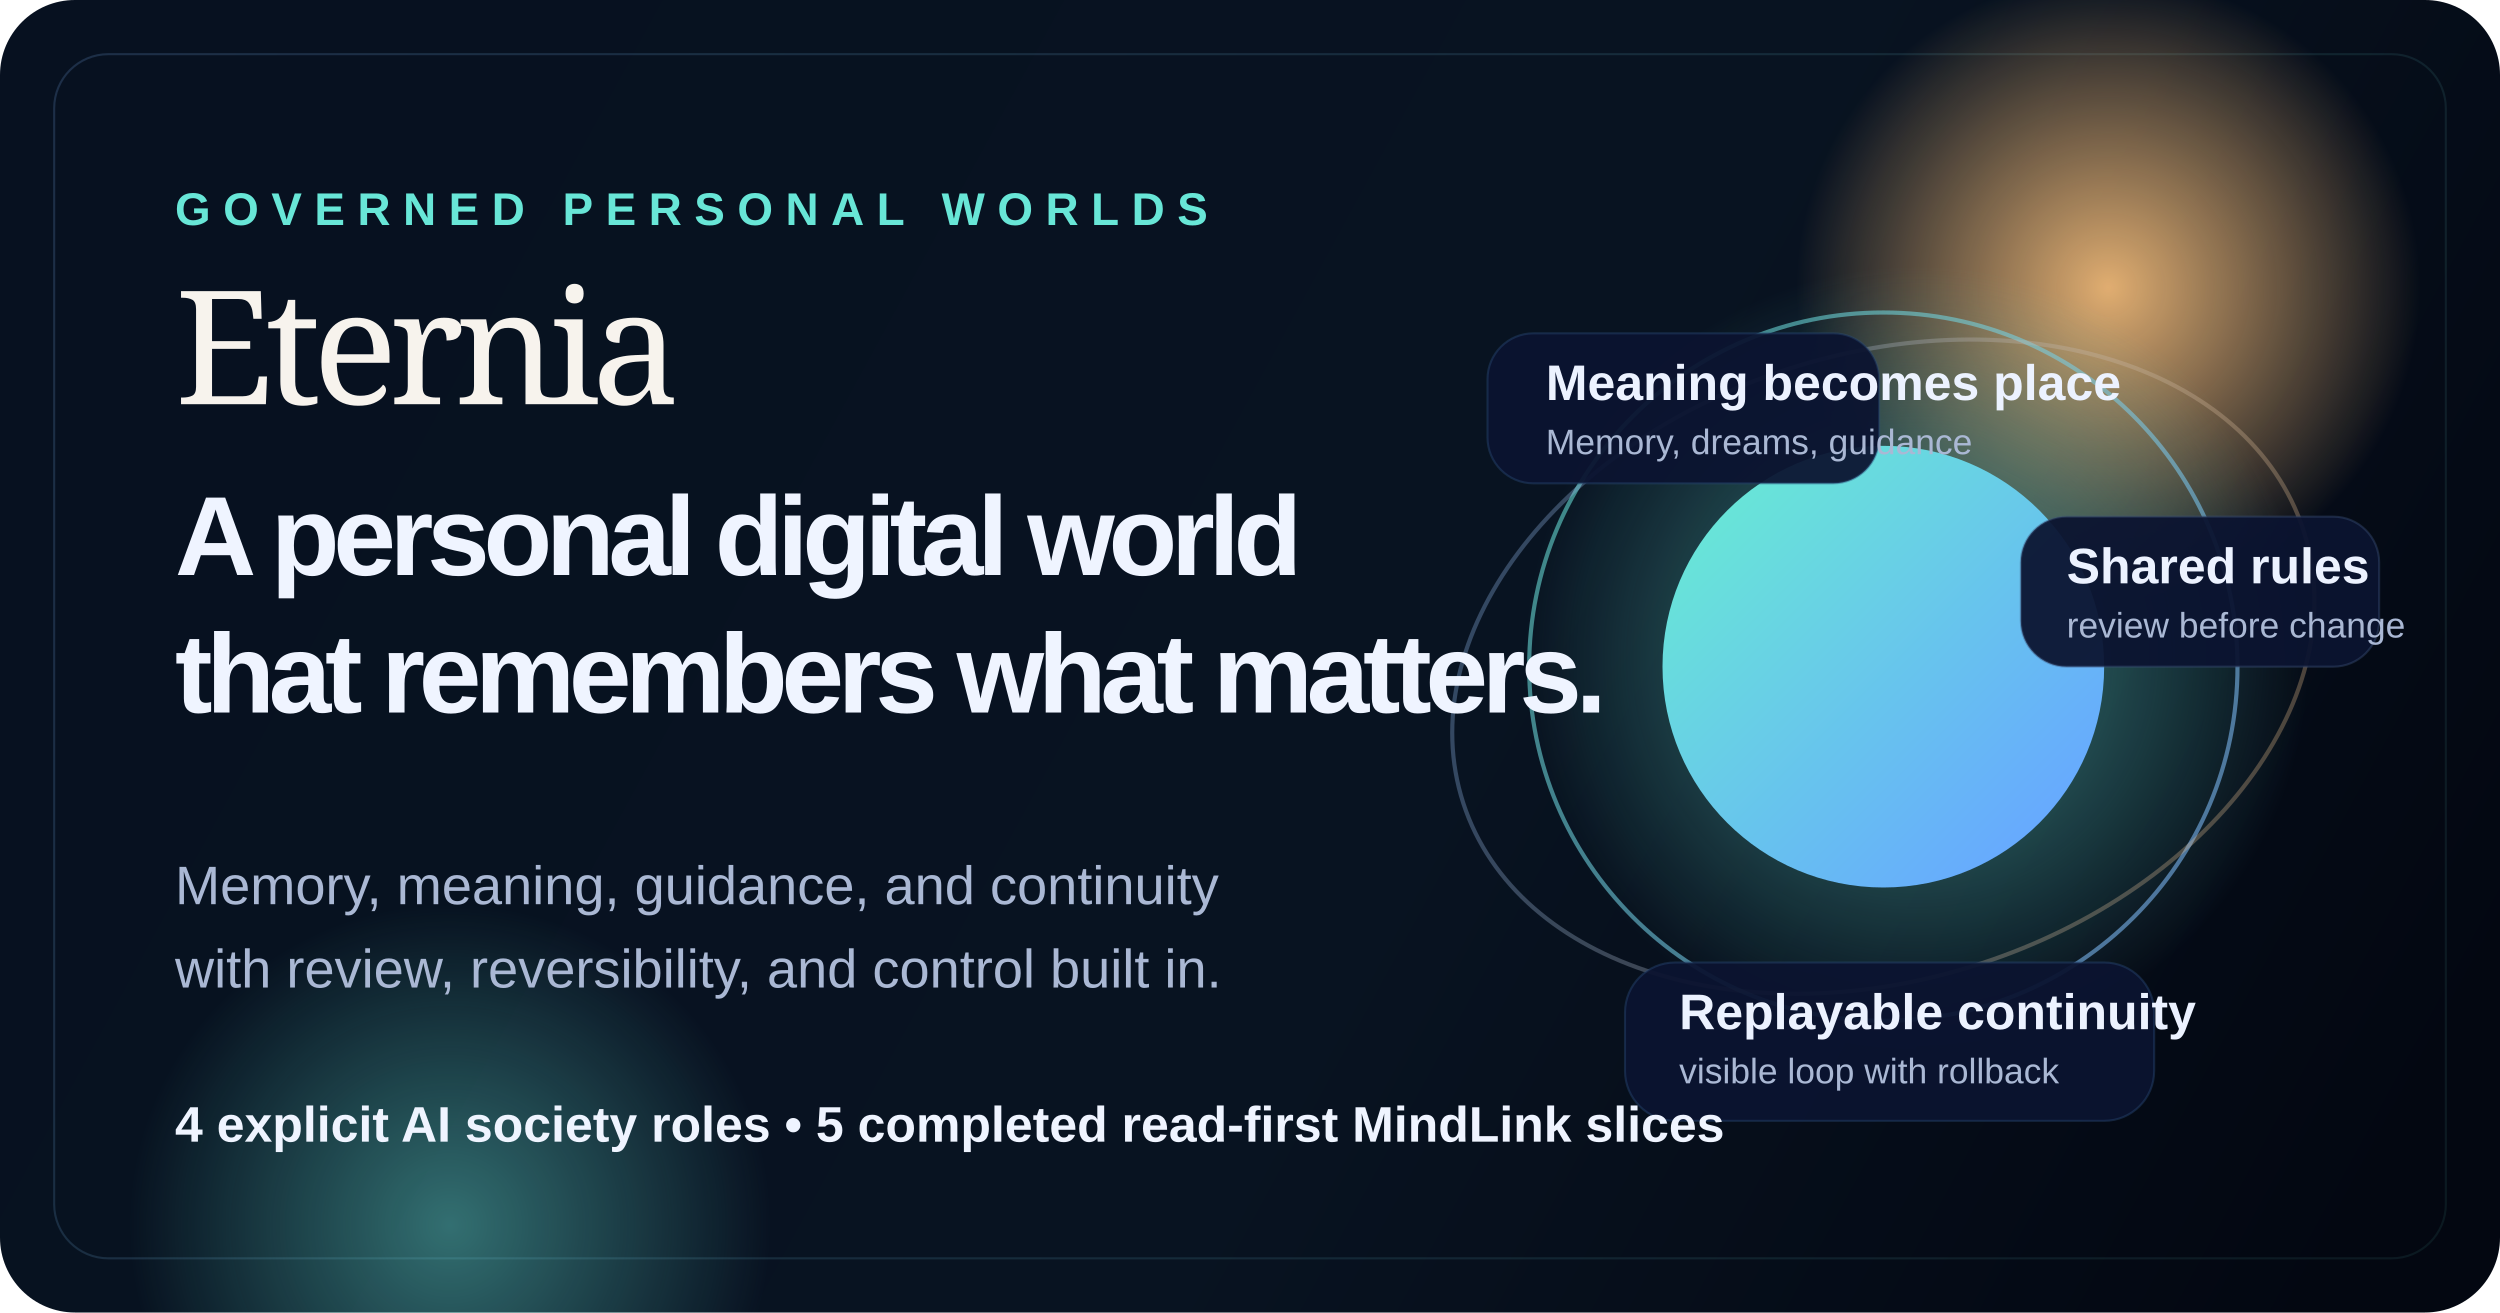
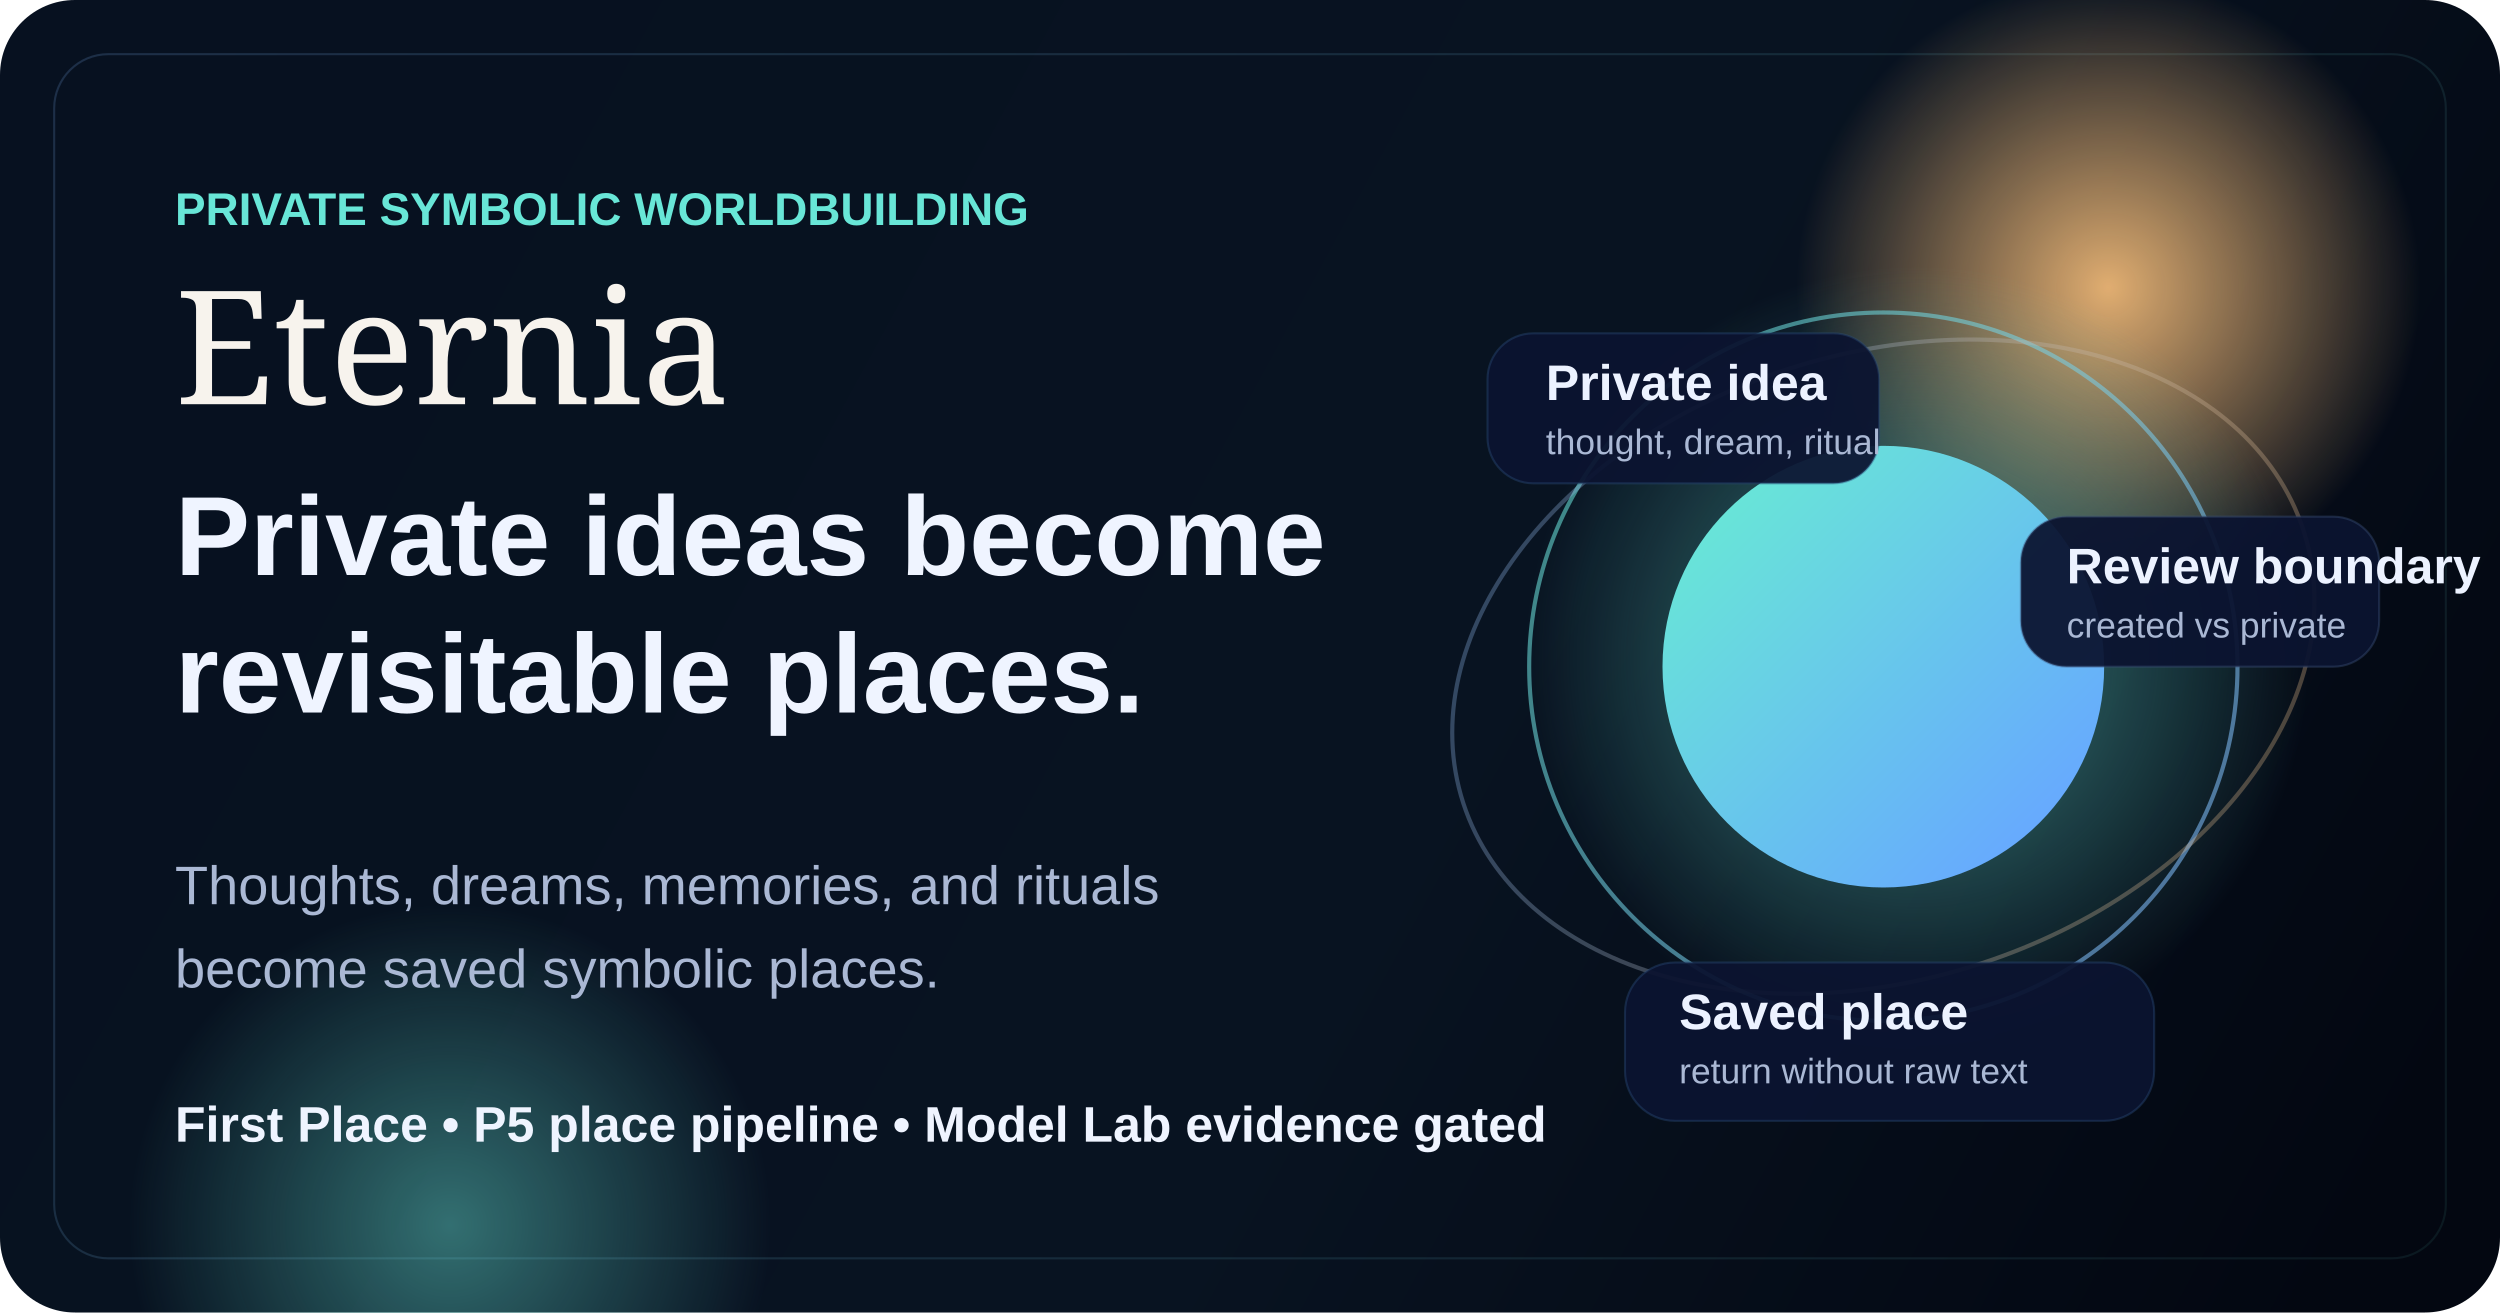
<svg xmlns="http://www.w3.org/2000/svg" width="1200" height="630" viewBox="0 0 1200 630" fill="none">
  <rect width="1200" height="630" rx="36" fill="url(#bg)" />
  <rect x="26" y="26" width="1148" height="578" rx="26" stroke="url(#frame)" />
  <circle cx="1012" cy="138" r="150" fill="url(#warmGlow)" />
  <circle cx="920" cy="316" r="188" fill="url(#coolGlow)" />
  <circle cx="216" cy="588" r="154" fill="url(#seaGlow)" />
  <circle cx="904" cy="320" r="106" fill="url(#core)" />
  <circle cx="904" cy="320" r="170" stroke="url(#orbitA)" stroke-width="2" opacity="0.56" />
  <ellipse cx="904" cy="320" rx="212" ry="150" transform="rotate(-18 904 320)" stroke="url(#orbitB)" stroke-width="2" opacity="0.32" />
  <rect x="714" y="160" width="188" height="72" rx="22" fill="#0B1430" fill-opacity="0.94" stroke="#294B78" stroke-opacity="0.42" />
  <rect x="970" y="248" width="172" height="72" rx="22" fill="#0B1430" fill-opacity="0.94" stroke="#3E547B" stroke-opacity="0.4" />
  <rect x="780" y="462" width="254" height="76" rx="24" fill="#0B1430" fill-opacity="0.94" stroke="#294B78" stroke-opacity="0.42" />
  <text x="742" y="192" fill="#ECF2FF" font-family="Arial, Helvetica, sans-serif" font-size="24" font-weight="700">
-     Meaning becomes place
+     Private idea
  </text>
  <text x="742" y="218" fill="#AAB8D4" font-family="Arial, Helvetica, sans-serif" font-size="17">
-     Memory, dreams, guidance
+     thought, dream, ritual
  </text>
  <text x="992" y="280" fill="#ECF2FF" font-family="Arial, Helvetica, sans-serif" font-size="24" font-weight="700">
-     Shared rules
+     Review boundary
  </text>
  <text x="992" y="306" fill="#AAB8D4" font-family="Arial, Helvetica, sans-serif" font-size="17">
-     review before change
+     created vs private
  </text>
  <text x="806" y="494" fill="#ECF2FF" font-family="Arial, Helvetica, sans-serif" font-size="24" font-weight="700">
-     Replayable continuity
+     Saved place
  </text>
  <text x="806" y="520" fill="#AAB8D4" font-family="Arial, Helvetica, sans-serif" font-size="17">
-     visible loop with rollback
+     return without raw text
  </text>
-   <text x="84" y="108" fill="#68E6D7" font-family="Sora, Arial, sans-serif" font-size="22" font-weight="700" letter-spacing="6">
-     GOVERNED PERSONAL WORLDS
+   <text x="84" y="108" fill="#68E6D7" font-family="Sora, Arial, sans-serif" font-size="22" font-weight="700" letter-spacing="0">
+     PRIVATE SYMBOLIC WORLDBUILDING
  </text>
-   <text x="84" y="194" fill="#F7F3ED" font-family="Instrument Serif, Georgia, serif" font-size="76" letter-spacing="-4">
+   <text x="84" y="194" fill="#F7F3ED" font-family="Instrument Serif, Georgia, serif" font-size="76" letter-spacing="0">
    Eternia
  </text>
-   <text x="84" y="276" fill="#EFF4FF" font-family="Sora, Arial, sans-serif" font-size="54" font-weight="700" letter-spacing="-3">
-     A personal digital world
+   <text x="84" y="276" fill="#EFF4FF" font-family="Sora, Arial, sans-serif" font-size="54" font-weight="700" letter-spacing="0">
+     Private ideas become
  </text>
-   <text x="84" y="342" fill="#EFF4FF" font-family="Sora, Arial, sans-serif" font-size="54" font-weight="700" letter-spacing="-3">
-     that remembers what matters.
+   <text x="84" y="342" fill="#EFF4FF" font-family="Sora, Arial, sans-serif" font-size="54" font-weight="700" letter-spacing="0">
+     revisitable places.
  </text>
  <text x="84" y="434" fill="#AAB8D4" font-family="Sora, Arial, sans-serif" font-size="26">
-     Memory, meaning, guidance, and continuity
+     Thoughts, dreams, memories, and rituals
  </text>
  <text x="84" y="474" fill="#AAB8D4" font-family="Sora, Arial, sans-serif" font-size="26">
-     with review, reversibility, and control built in.
+     become saved symbolic places.
  </text>
  <text x="84" y="548" fill="#EFF4FF" font-family="Sora, Arial, sans-serif" font-size="24" font-weight="700">
-     4 explicit AI society roles  •  5 completed read-first MindLink slices
+     First Place  •  P5 place pipeline  •  Model Lab evidence gated
  </text>
  <defs>
    <linearGradient id="bg" x1="96" y1="54" x2="1122" y2="612" gradientUnits="userSpaceOnUse">
      <stop stop-color="#071120" />
      <stop offset="0.58" stop-color="#081321" />
      <stop offset="1" stop-color="#030711" />
    </linearGradient>
    <linearGradient id="frame" x1="26" y1="26" x2="1174" y2="604" gradientUnits="userSpaceOnUse">
      <stop stop-color="#83B9FF" stop-opacity="0.18" />
      <stop offset="1" stop-color="#68E6D7" stop-opacity="0.08" />
    </linearGradient>
    <radialGradient id="warmGlow" cx="0" cy="0" r="1" gradientUnits="userSpaceOnUse" gradientTransform="translate(1012 138) rotate(90) scale(150)">
      <stop stop-color="#F3BB78" stop-opacity="0.92" />
      <stop offset="1" stop-color="#F3BB78" stop-opacity="0" />
    </radialGradient>
    <radialGradient id="coolGlow" cx="0" cy="0" r="1" gradientUnits="userSpaceOnUse" gradientTransform="translate(920 316) rotate(90) scale(188)">
      <stop stop-color="#83B9FF" stop-opacity="0.76" />
      <stop offset="0.48" stop-color="#68E6D7" stop-opacity="0.28" />
      <stop offset="1" stop-color="#68E6D7" stop-opacity="0" />
    </radialGradient>
    <radialGradient id="seaGlow" cx="0" cy="0" r="1" gradientUnits="userSpaceOnUse" gradientTransform="translate(216 588) rotate(90) scale(154)">
      <stop stop-color="#68E6D7" stop-opacity="0.44" />
      <stop offset="1" stop-color="#68E6D7" stop-opacity="0" />
    </radialGradient>
    <linearGradient id="core" x1="824" y1="240" x2="984" y2="400" gradientUnits="userSpaceOnUse">
      <stop stop-color="#68E6D7" />
      <stop offset="1" stop-color="#67A8FF" />
    </linearGradient>
    <linearGradient id="orbitA" x1="734" y1="206" x2="1074" y2="442" gradientUnits="userSpaceOnUse">
      <stop stop-color="#68E6D7" />
      <stop offset="1" stop-color="#83B9FF" />
    </linearGradient>
    <linearGradient id="orbitB" x1="690" y1="168" x2="1118" y2="470" gradientUnits="userSpaceOnUse">
      <stop stop-color="#83B9FF" />
      <stop offset="1" stop-color="#F3BB78" />
    </linearGradient>
  </defs>
</svg>
